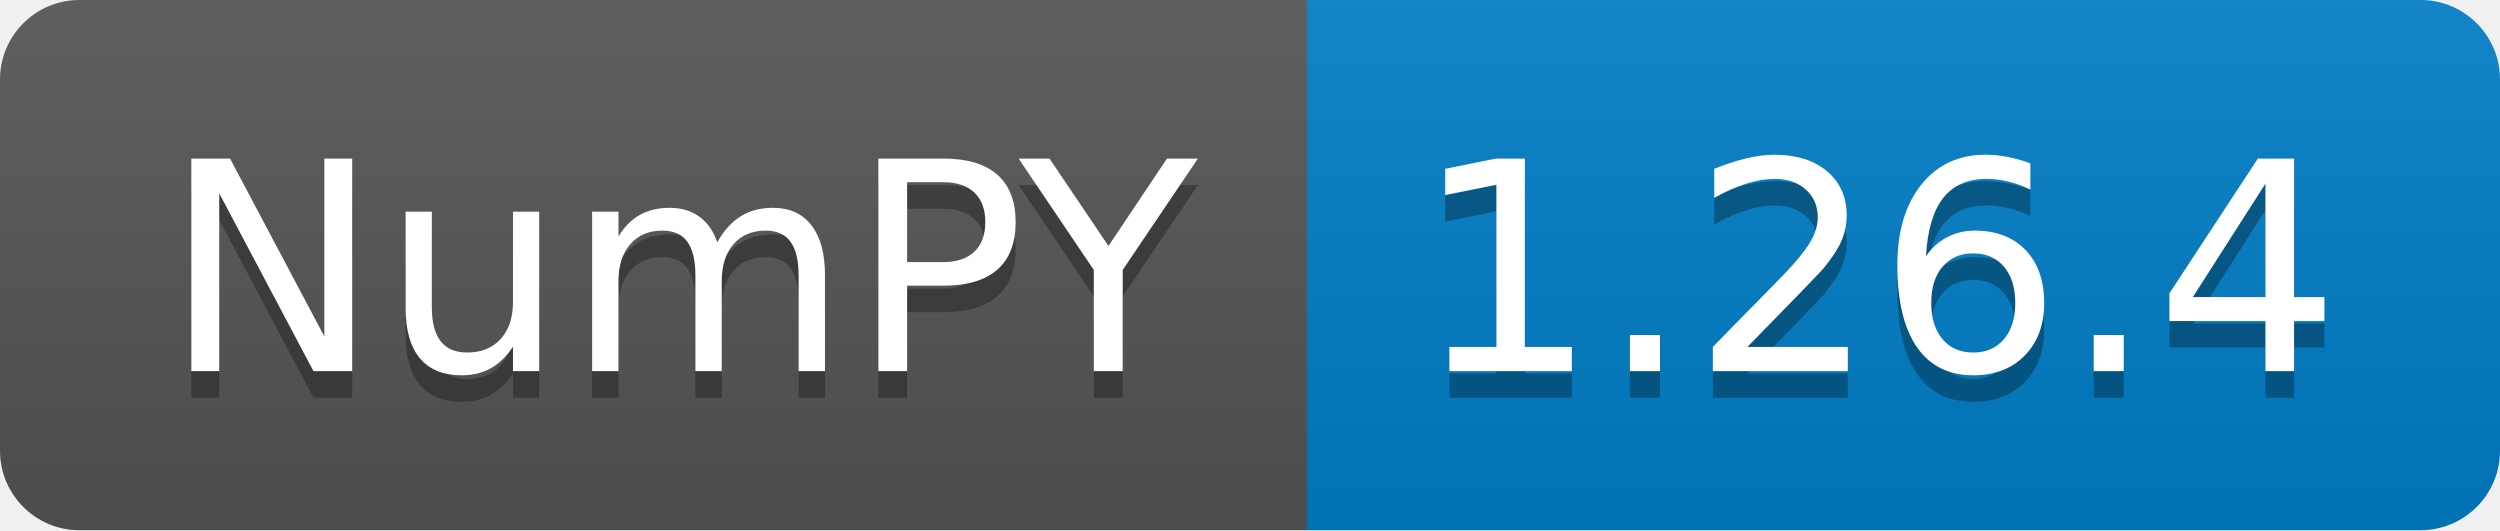
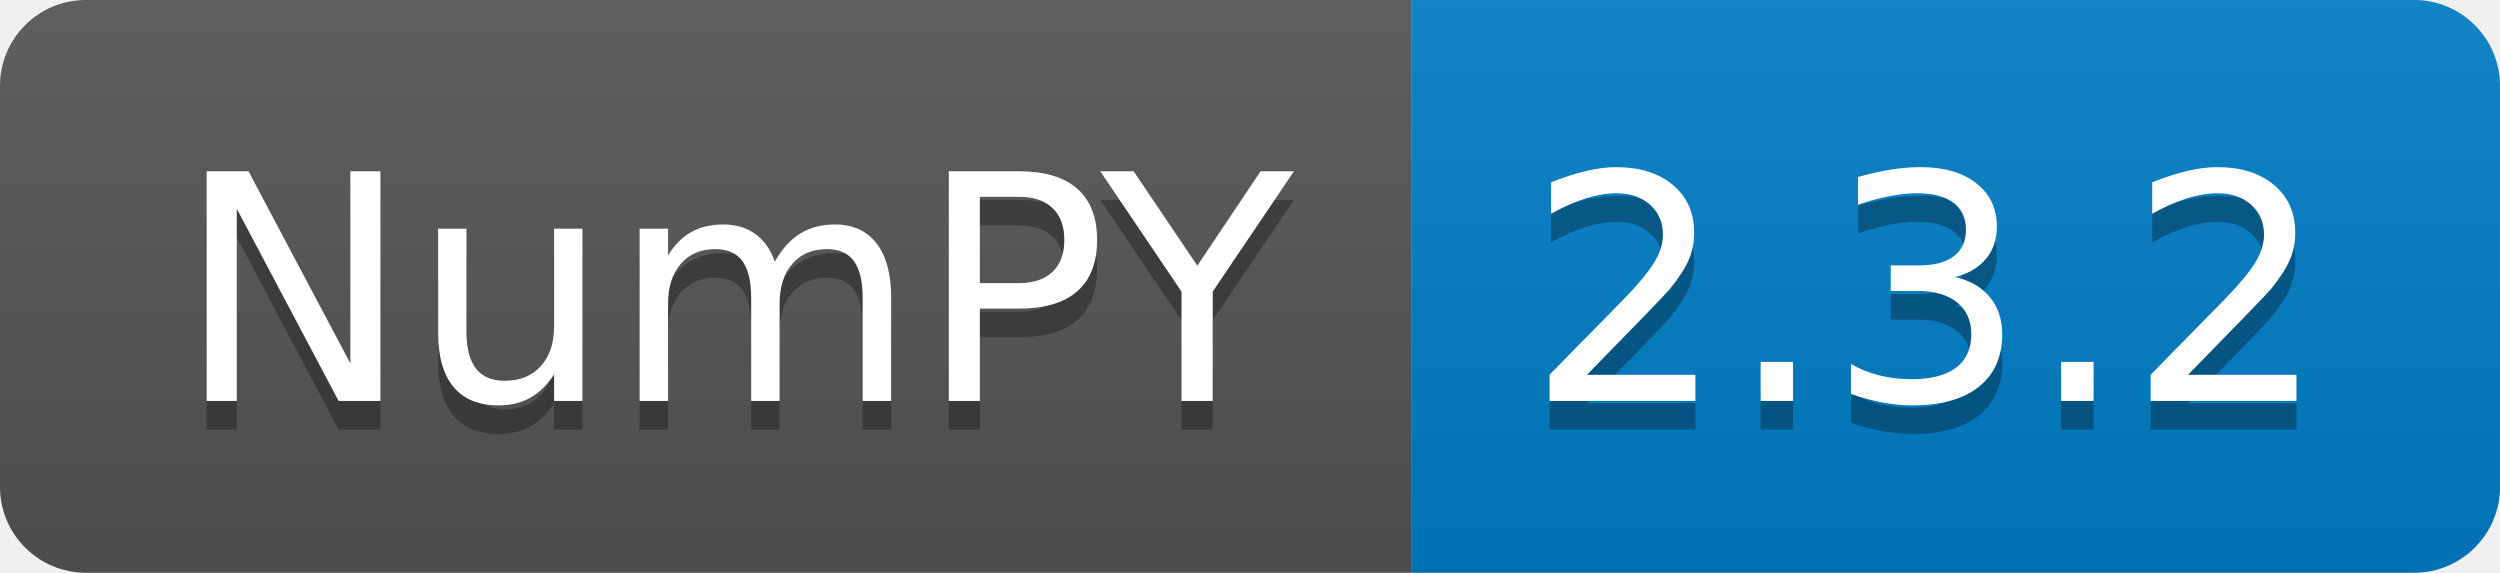
- <svg xmlns="http://www.w3.org/2000/svg" width="94.3" height="20">
+ <svg xmlns="http://www.w3.org/2000/svg" width="87.3" height="20">
  <linearGradient id="smooth" x2="0" y2="100%">
    <stop offset="0" stop-color="#bbb" stop-opacity=".1" />
    <stop offset="1" stop-opacity=".1" />
  </linearGradient>
  <clipPath id="round">
-     <rect width="94.3" height="20" rx="3" fill="#fff" />
+     <rect width="87.3" height="20" rx="3" fill="#fff" />
  </clipPath>
  <g clip-path="url(#round)">
    <rect width="49.3" height="20" fill="#555" />
-     <rect x="49.3" width="45.0" height="20" fill="#007ec6" />
-     <rect width="94.3" height="20" fill="url(#smooth)" />
+     <rect x="49.3" width="38.0" height="20" fill="#007ec6" />
+     <rect width="87.3" height="20" fill="url(#smooth)" />
  </g>
  <g fill="#fff" text-anchor="middle" font-family="DejaVu Sans,Verdana,Geneva,sans-serif" font-size="110">
    <text x="256.5" y="150" fill="#010101" fill-opacity=".3" transform="scale(0.1)" textLength="393.0" lengthAdjust="spacing">NumPY</text>
    <text x="256.5" y="140" transform="scale(0.1)" textLength="393.0" lengthAdjust="spacing">NumPY</text>
-     <text x="708.0" y="150" fill="#010101" fill-opacity=".3" transform="scale(0.1)" textLength="350.0" lengthAdjust="spacing">1.26.4</text>
-     <text x="708.0" y="140" transform="scale(0.1)" textLength="350.0" lengthAdjust="spacing">1.26.4</text>
+     <text x="673.0" y="150" fill="#010101" fill-opacity=".3" transform="scale(0.1)" textLength="280.0" lengthAdjust="spacing">2.3.2</text>
+     <text x="673.0" y="140" transform="scale(0.1)" textLength="280.0" lengthAdjust="spacing">2.3.2</text>
  </g>
</svg>
